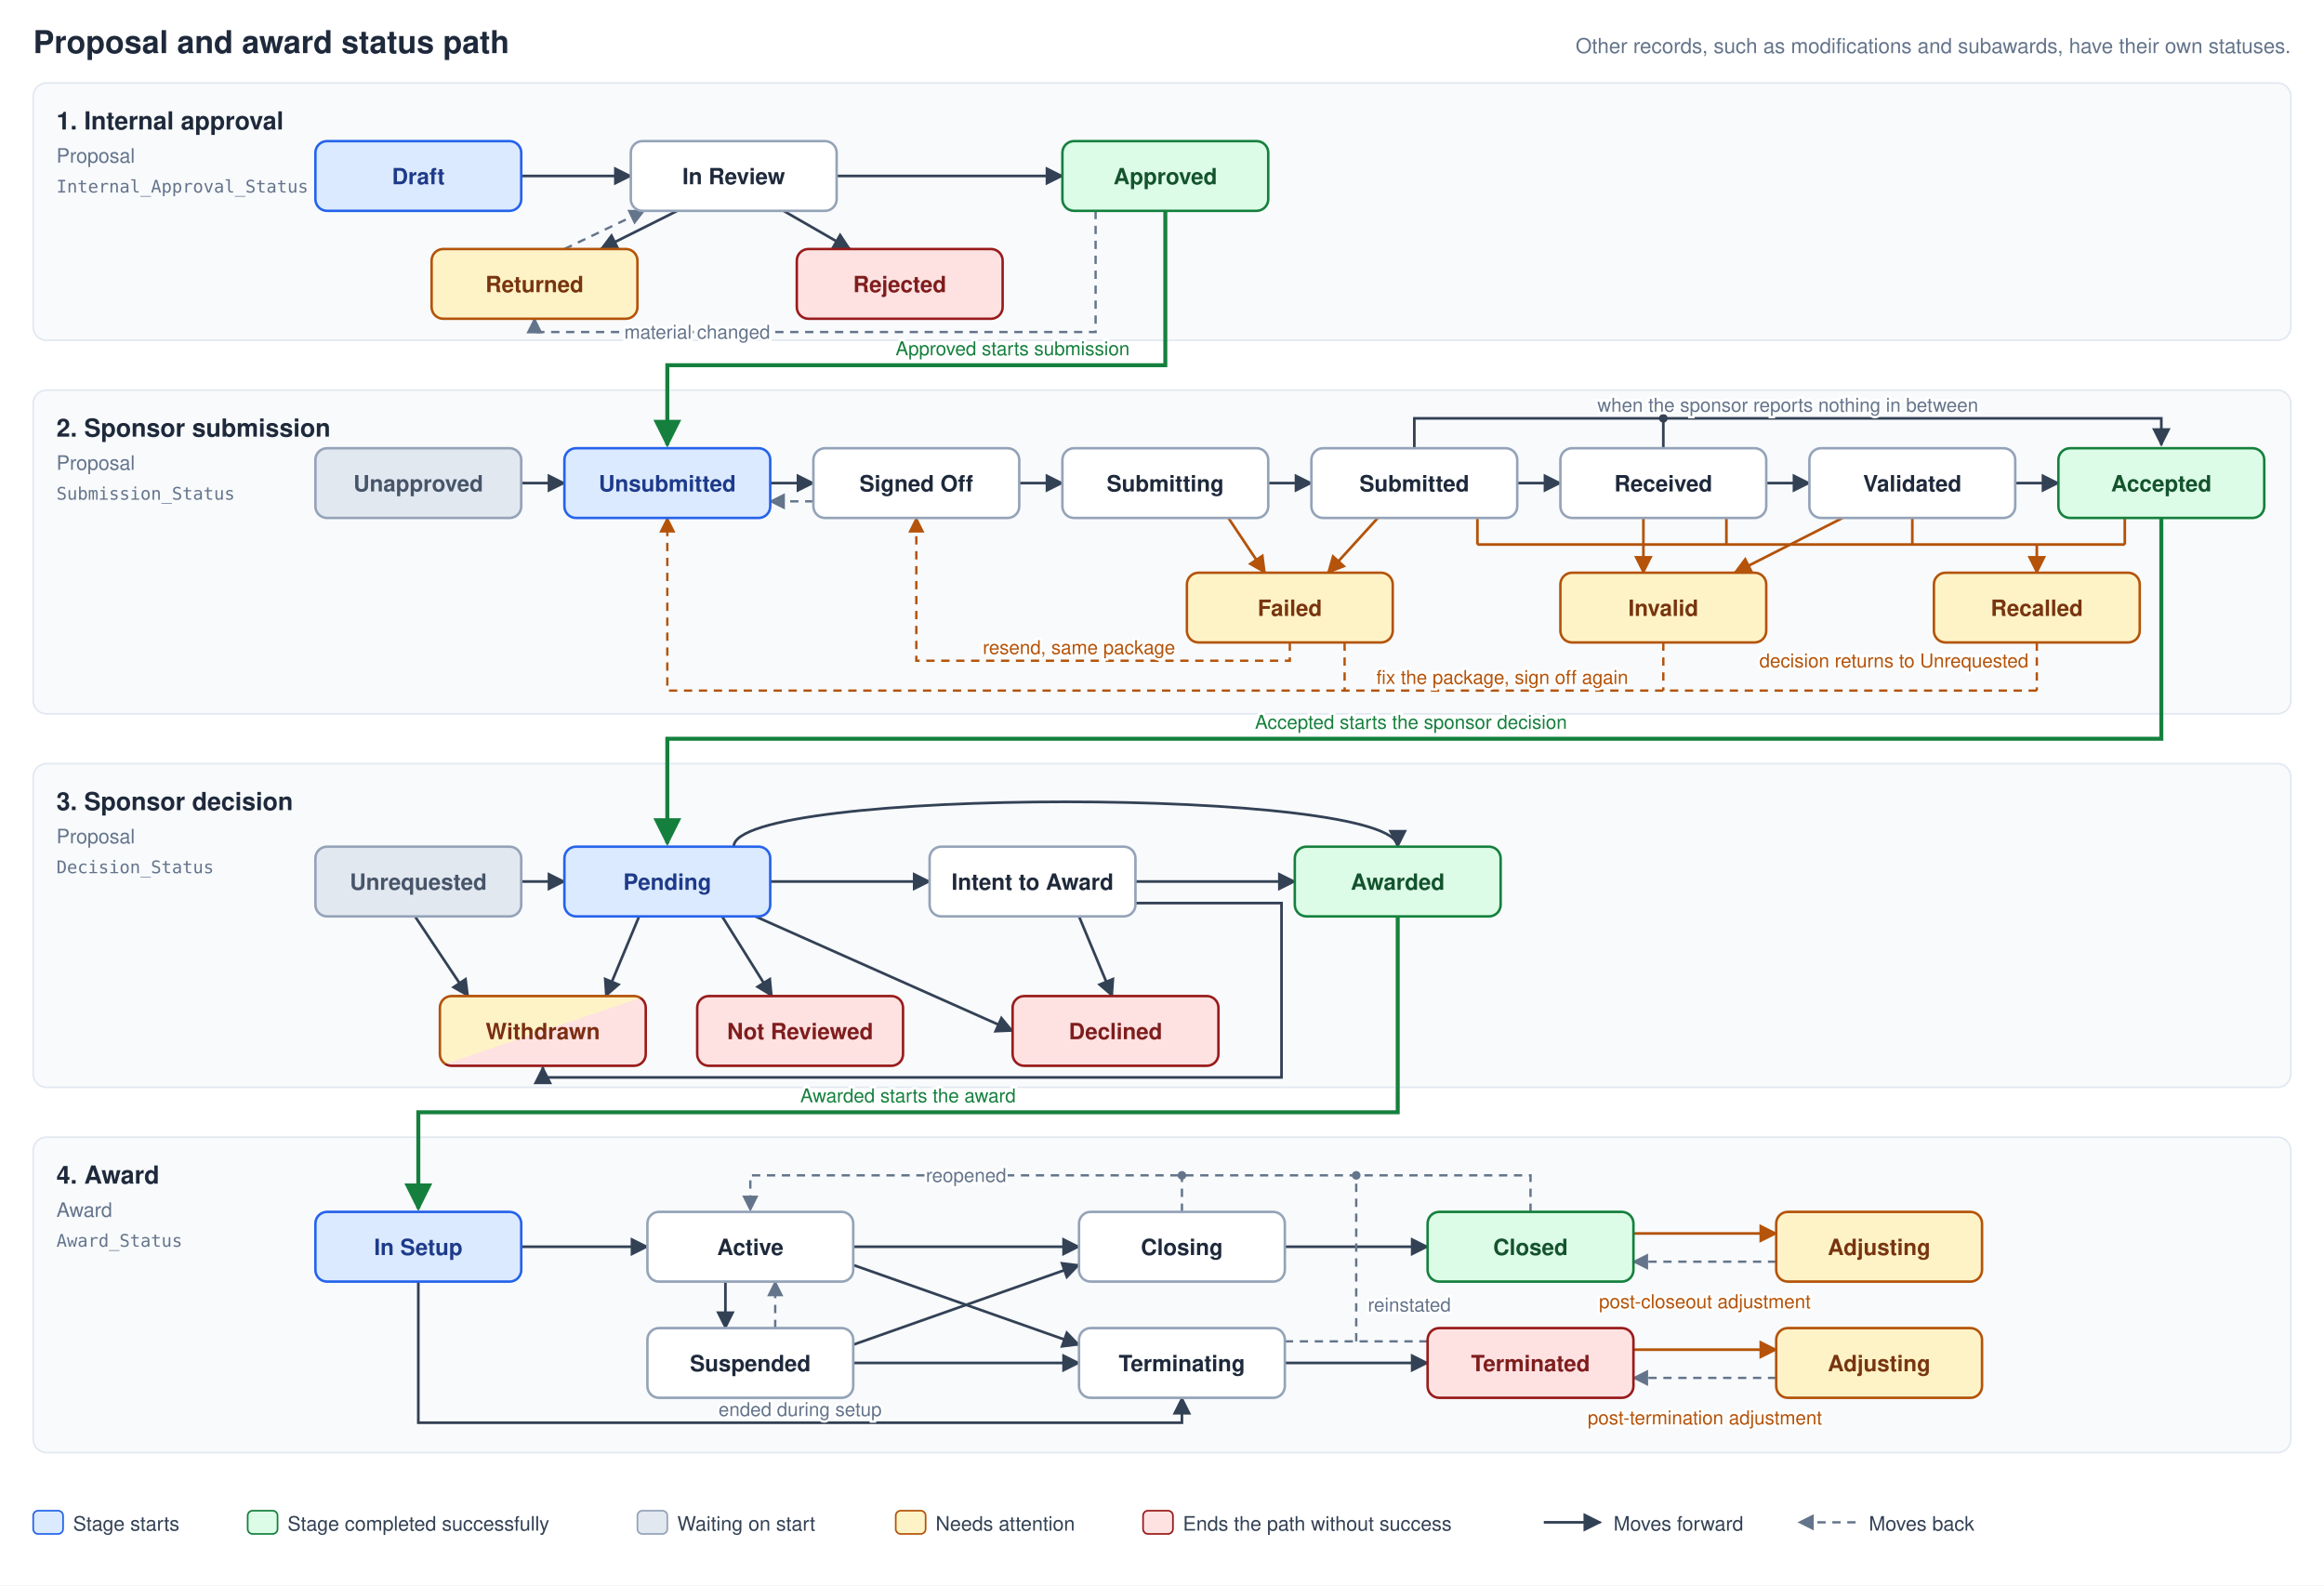
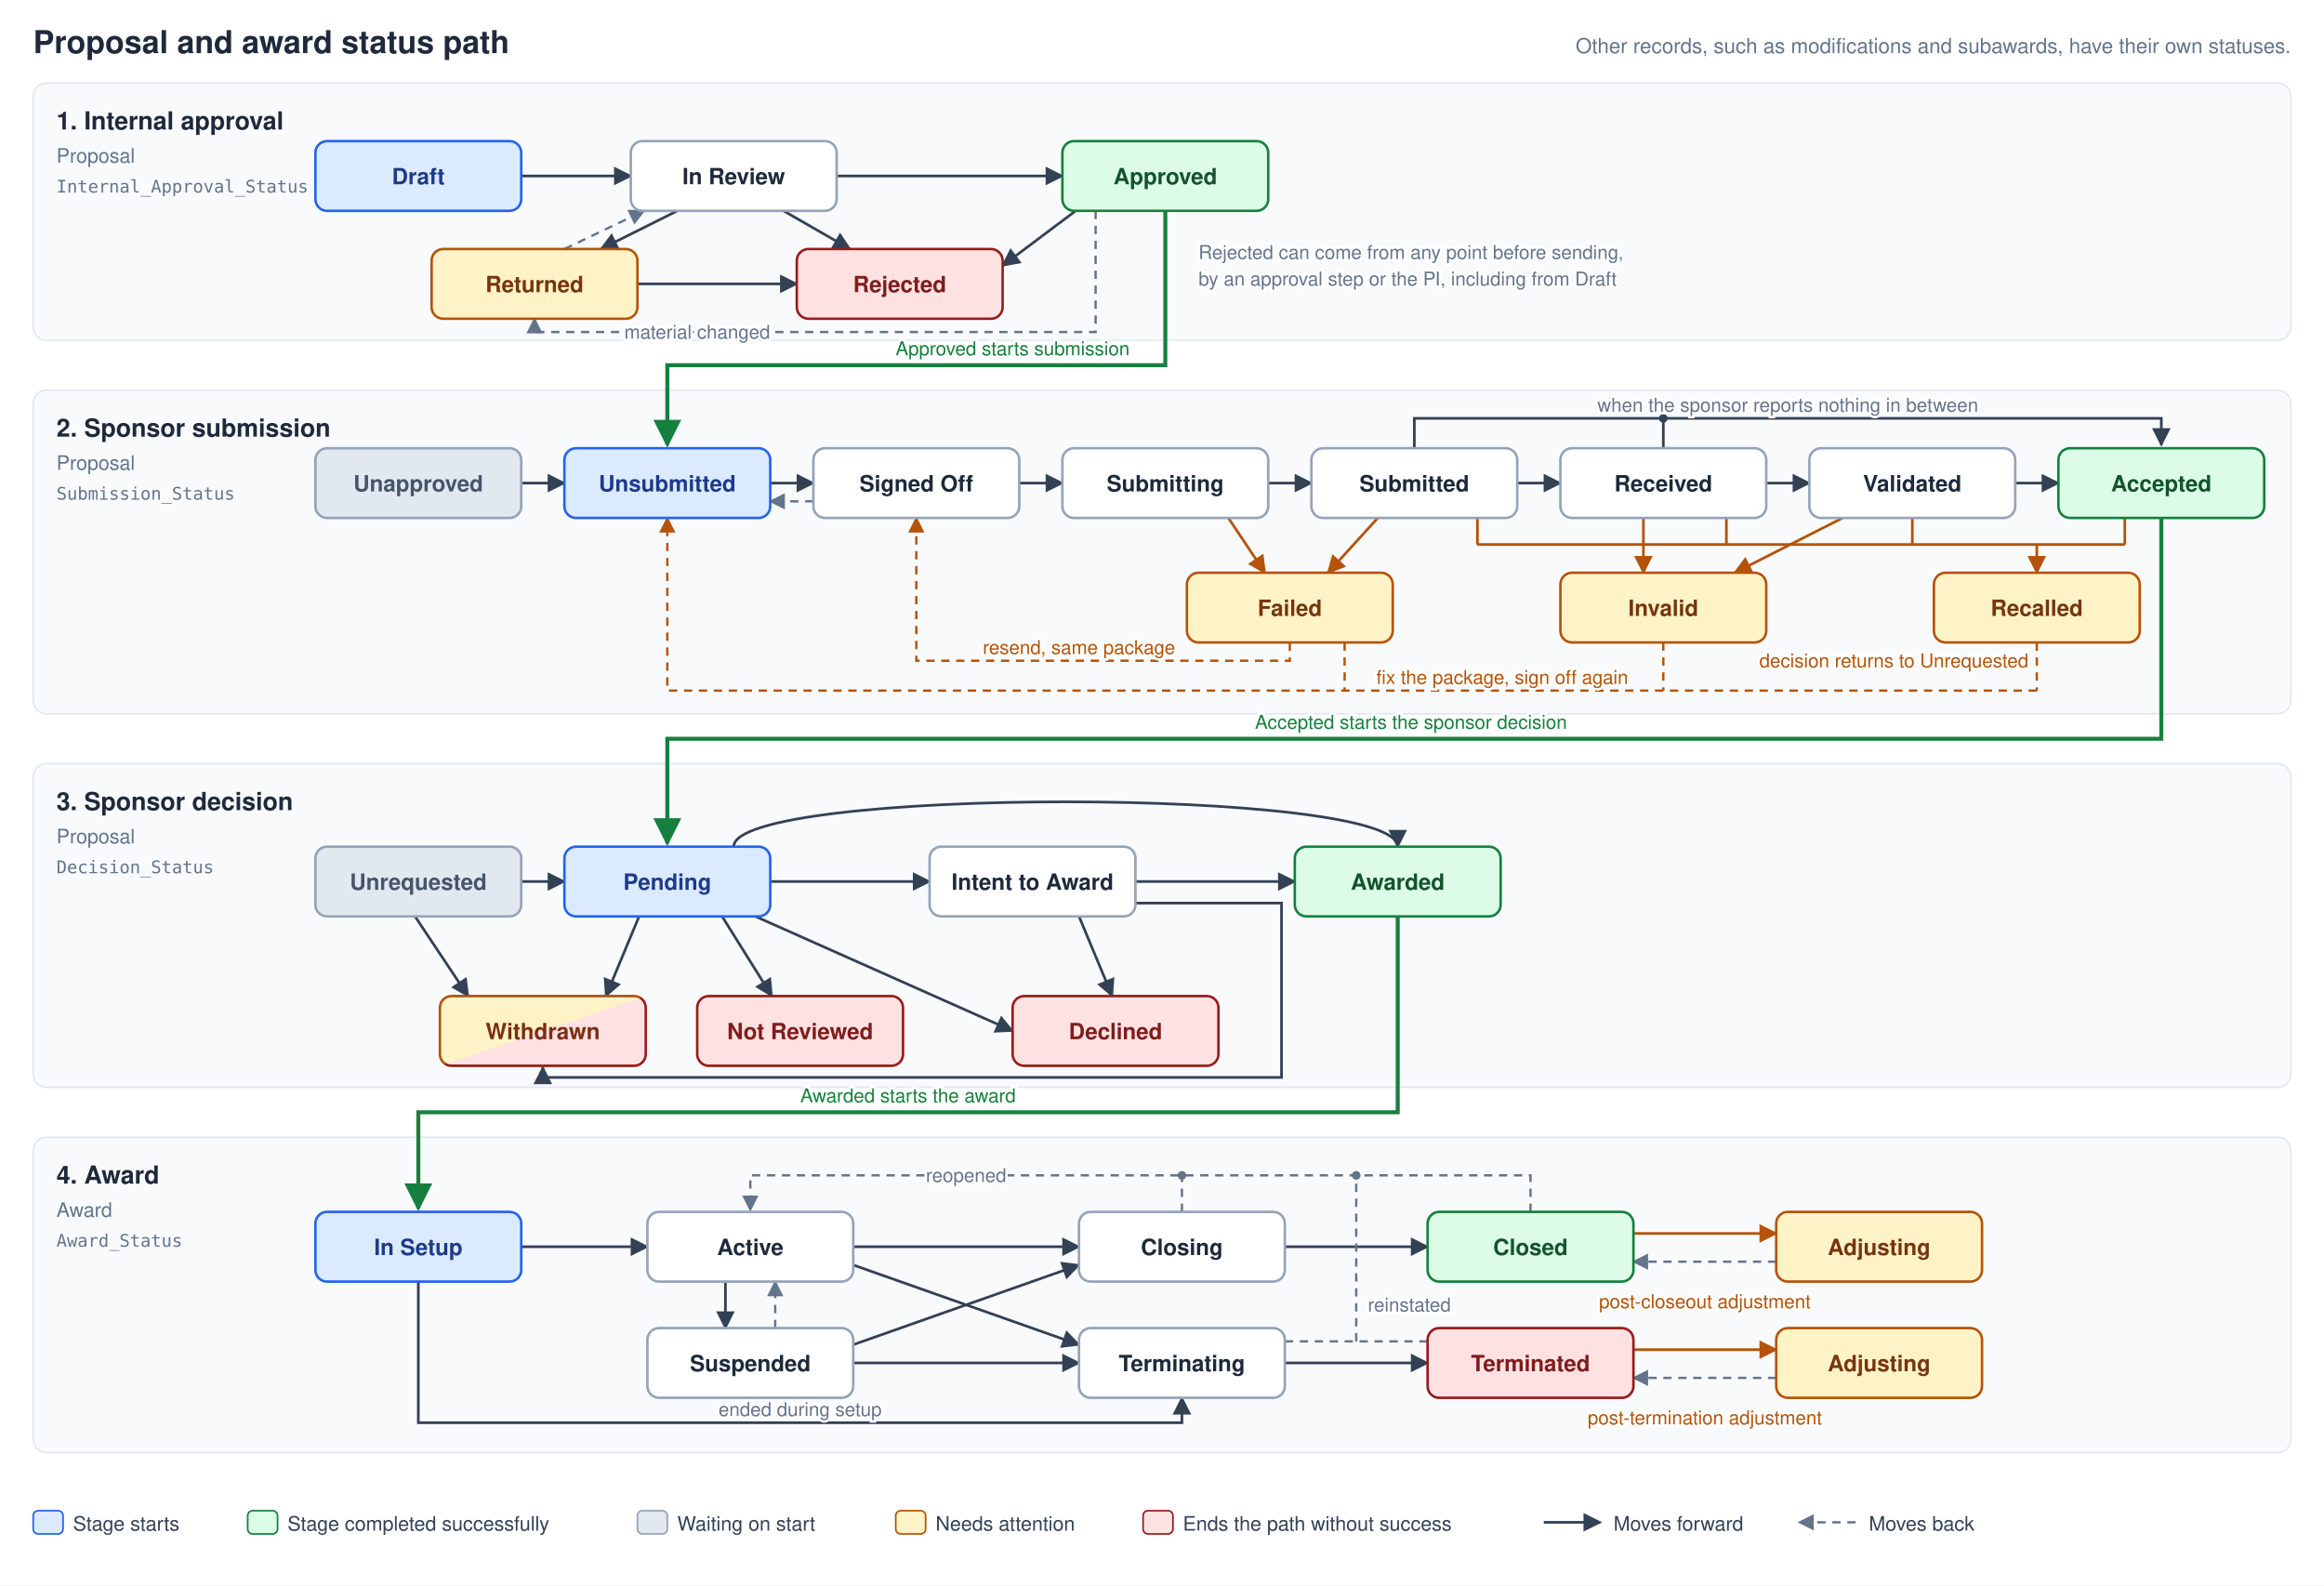
<svg xmlns="http://www.w3.org/2000/svg" viewBox="0 0 1400 955" width="1400" height="955" role="img" aria-labelledby="t d" font-family="-apple-system, BlinkMacSystemFont, 'Segoe UI', Helvetica, Arial, sans-serif">
  <defs>
    <marker id="a" viewBox="0 0 10 10" refX="9" refY="5" markerWidth="7" markerHeight="7" orient="auto-start-reverse">
      <path d="M0 0L10 5L0 10z" fill="#334155" />
    </marker>
    <marker id="g" viewBox="0 0 10 10" refX="9" refY="5" markerWidth="7" markerHeight="7" orient="auto-start-reverse">
      <path d="M0 0L10 5L0 10z" fill="#15803d" />
    </marker>
    <marker id="m" viewBox="0 0 10 10" refX="9" refY="5" markerWidth="7" markerHeight="7" orient="auto-start-reverse">
      <path d="M0 0L10 5L0 10z" fill="#b45309" />
    </marker>
    <marker id="b" viewBox="0 0 10 10" refX="9" refY="5" markerWidth="7" markerHeight="7" orient="auto-start-reverse">
      <path d="M0 0L10 5L0 10z" fill="#64748b" />
    </marker>
    <linearGradient id="wf" x1="0" y1="0" x2="1" y2="1">
      <stop offset="0.5" stop-color="#fef3c7" />
      <stop offset="0.5" stop-color="#fee2e2" />
    </linearGradient>
    <linearGradient id="ws" x1="0" y1="0" x2="1" y2="1">
      <stop offset="0.5" stop-color="#b45309" />
      <stop offset="0.5" stop-color="#991b1b" />
    </linearGradient>
  </defs>
  <rect width="1400" height="955" fill="#ffffff" />
  <rect x="20" y="50" width="1360" height="155" rx="8" fill="#f8fafc" stroke="#e2e8f0" />
  <text x="34" y="78" font-size="15" font-weight="700" fill="#1e293b">1. Internal approval</text>
  <text x="34" y="98" font-size="12" fill="#64748b">Proposal</text>
  <text x="34" y="116" font-size="10.5" fill="#64748b" font-family="Menlo, Consolas, monospace">Internal_Approval_Status</text>
  <rect x="20" y="235" width="1360" height="195" rx="8" fill="#f8fafc" stroke="#e2e8f0" />
  <text x="34" y="263" font-size="15" font-weight="700" fill="#1e293b">2. Sponsor submission</text>
  <text x="34" y="283" font-size="12" fill="#64748b">Proposal</text>
  <text x="34" y="301" font-size="10.5" fill="#64748b" font-family="Menlo, Consolas, monospace">Submission_Status</text>
  <rect x="20" y="460" width="1360" height="195" rx="8" fill="#f8fafc" stroke="#e2e8f0" />
  <text x="34" y="488" font-size="15" font-weight="700" fill="#1e293b">3. Sponsor decision</text>
  <text x="34" y="508" font-size="12" fill="#64748b">Proposal</text>
  <text x="34" y="526" font-size="10.5" fill="#64748b" font-family="Menlo, Consolas, monospace">Decision_Status</text>
  <rect x="20" y="685" width="1360" height="190" rx="8" fill="#f8fafc" stroke="#e2e8f0" />
  <text x="34" y="713" font-size="15" font-weight="700" fill="#1e293b">4. Award</text>
  <text x="34" y="733" font-size="12" fill="#64748b">Award</text>
  <text x="34" y="751" font-size="10.5" fill="#64748b" font-family="Menlo, Consolas, monospace">Award_Status</text>
  <text x="20" y="32" font-size="19" font-weight="700" fill="#1e293b">Proposal and award status path</text>
  <text x="1380" y="32" font-size="12.5" fill="#64748b" text-anchor="end">Other records, such as modifications and subawards, have their own statuses.</text>
  <path d="M314 106H380" fill="none" stroke="#334155" stroke-width="1.6" marker-end="url(#a)" />
  <path d="M504 106H640" fill="none" stroke="#334155" stroke-width="1.6" marker-end="url(#a)" />
  <path d="M660 127V200H322V192" fill="none" stroke="#64748b" stroke-width="1.4" stroke-dasharray="5 4" marker-end="url(#b)" />
  <text x="420" y="204" font-size="11.5" fill="#64748b" text-anchor="middle" paint-order="stroke" stroke="#ffffff" stroke-width="3">material changed</text>
  <path d="M408 127L362 150" fill="none" stroke="#334155" stroke-width="1.6" marker-end="url(#a)" />
  <path d="M340 150L388 127" fill="none" stroke="#64748b" stroke-width="1.4" stroke-dasharray="5 4" marker-end="url(#b)" />
  <path d="M472 127L512 150" fill="none" stroke="#334155" stroke-width="1.6" marker-end="url(#a)" />
+   <path d="M384 171H480" fill="none" stroke="#334155" stroke-width="1.6" marker-end="url(#a)" />
+   <path d="M648 127L604 160" fill="none" stroke="#334155" stroke-width="1.6" marker-end="url(#a)" />
+   <text x="722" y="156" font-size="11.5" fill="#64748b" text-anchor="start" paint-order="stroke" stroke="#ffffff" stroke-width="3">Rejected can come from any point before sending,</text>
+   <text x="722" y="172" font-size="11.5" fill="#64748b" text-anchor="start" paint-order="stroke" stroke="#ffffff" stroke-width="3">by an approval step or the PI, including from Draft</text>
  <path d="M702 127V220H402V268" fill="none" stroke="#15803d" stroke-width="2.4" marker-end="url(#g)" />
  <text x="610" y="214" font-size="11.5" fill="#15803d" text-anchor="middle" paint-order="stroke" stroke="#ffffff" stroke-width="3">Approved starts submission</text>
  <path d="M314 291H340" fill="none" stroke="#334155" stroke-width="1.6" marker-end="url(#a)" />
  <path d="M464 291H490" fill="none" stroke="#334155" stroke-width="1.6" marker-end="url(#a)" />
  <path d="M614 291H640" fill="none" stroke="#334155" stroke-width="1.6" marker-end="url(#a)" />
  <path d="M764 291H790" fill="none" stroke="#334155" stroke-width="1.6" marker-end="url(#a)" />
  <path d="M914 291H940" fill="none" stroke="#334155" stroke-width="1.6" marker-end="url(#a)" />
  <path d="M1064 291H1090" fill="none" stroke="#334155" stroke-width="1.6" marker-end="url(#a)" />
  <path d="M1214 291H1240" fill="none" stroke="#334155" stroke-width="1.6" marker-end="url(#a)" />
  <path d="M740 312L762 345" fill="none" stroke="#b45309" stroke-width="1.6" marker-end="url(#m)" />
  <path d="M830 312L800 345" fill="none" stroke="#b45309" stroke-width="1.6" marker-end="url(#m)" />
  <path d="M990 312V345" fill="none" stroke="#b45309" stroke-width="1.6" marker-end="url(#m)" />
  <path d="M890 312V328" fill="none" stroke="#b45309" stroke-width="1.6" />
  <path d="M1040 312V328" fill="none" stroke="#b45309" stroke-width="1.6" />
  <path d="M1152 312V328" fill="none" stroke="#b45309" stroke-width="1.6" />
  <path d="M1280 312V328" fill="none" stroke="#b45309" stroke-width="1.6" />
  <path d="M890 328H1280" fill="none" stroke="#b45309" stroke-width="1.6" />
  <path d="M1227 328V345" fill="none" stroke="#b45309" stroke-width="1.6" marker-end="url(#m)" />
  <text x="1222" y="402" font-size="11.5" fill="#b45309" text-anchor="end" paint-order="stroke" stroke="#ffffff" stroke-width="3">decision returns to Unrequested</text>
  <path d="M490 302H464" fill="none" stroke="#64748b" stroke-width="1.4" stroke-dasharray="5 4" marker-end="url(#b)" />
  <path d="M1110 312L1045 345" fill="none" stroke="#b45309" stroke-width="1.6" marker-end="url(#m)" />
  <path d="M852 270V252H1302V268" fill="none" stroke="#334155" stroke-width="1.6" marker-end="url(#a)" />
  <path d="M1002 270V252" fill="none" stroke="#334155" stroke-width="1.6" />
  <circle cx="1002" cy="252" r="2.6" fill="#334155" />
  <text x="1077" y="248" font-size="11.5" fill="#64748b" text-anchor="middle" paint-order="stroke" stroke="#ffffff" stroke-width="3">when the sponsor reports nothing in between</text>
  <path d="M777 387V398H552V312" fill="none" stroke="#b45309" stroke-width="1.4" stroke-dasharray="5 4" marker-end="url(#m)" />
  <text x="650" y="394" font-size="11.5" fill="#b45309" text-anchor="middle" paint-order="stroke" stroke="#ffffff" stroke-width="3">resend, same package</text>
  <path d="M810 387V416M1002 387V416M1227 387V416" fill="none" stroke="#b45309" stroke-width="1.4" stroke-dasharray="5 4" />
  <path d="M1227 416H402V312" fill="none" stroke="#b45309" stroke-width="1.4" stroke-dasharray="5 4" marker-end="url(#m)" />
  <text x="905" y="412" font-size="11.5" fill="#b45309" text-anchor="middle" paint-order="stroke" stroke="#ffffff" stroke-width="3">fix the package, sign off again</text>
  <path d="M1302 312V445H402V508" fill="none" stroke="#15803d" stroke-width="2.4" marker-end="url(#g)" />
  <text x="850" y="439" font-size="11.5" fill="#15803d" text-anchor="middle" paint-order="stroke" stroke="#ffffff" stroke-width="3">Accepted starts the sponsor decision</text>
  <path d="M314 531H340" fill="none" stroke="#334155" stroke-width="1.6" marker-end="url(#a)" />
  <path d="M464 531H560" fill="none" stroke="#334155" stroke-width="1.6" marker-end="url(#a)" />
  <path d="M684 531H780" fill="none" stroke="#334155" stroke-width="1.6" marker-end="url(#a)" />
  <path d="M442 510C442 474 842 474 842 510" fill="none" stroke="#334155" stroke-width="1.6" marker-end="url(#a)" />
  <path d="M250 552L282 600" fill="none" stroke="#334155" stroke-width="1.6" marker-end="url(#a)" />
  <path d="M385 552L365 600" fill="none" stroke="#334155" stroke-width="1.6" marker-end="url(#a)" />
  <path d="M435 552L465 600" fill="none" stroke="#334155" stroke-width="1.6" marker-end="url(#a)" />
  <path d="M455 552L610 621" fill="none" stroke="#334155" stroke-width="1.6" marker-end="url(#a)" />
  <path d="M684 544H772V649H327V643" fill="none" stroke="#334155" stroke-width="1.6" marker-end="url(#a)" />
  <path d="M650 552L670 600" fill="none" stroke="#334155" stroke-width="1.6" marker-end="url(#a)" />
  <path d="M842 552V670H252V728" fill="none" stroke="#15803d" stroke-width="2.4" marker-end="url(#g)" />
  <text x="547" y="664" font-size="11.5" fill="#15803d" text-anchor="middle" paint-order="stroke" stroke="#ffffff" stroke-width="3">Awarded starts the award</text>
  <text x="1027" y="788" font-size="11.5" fill="#b45309" text-anchor="middle" paint-order="stroke" stroke="#ffffff" stroke-width="3">post-closeout adjustment</text>
  <path d="M984 743H1070" fill="none" stroke="#b45309" stroke-width="1.6" marker-end="url(#m)" />
  <path d="M1070 760H984" fill="none" stroke="#64748b" stroke-width="1.4" stroke-dasharray="5 4" marker-end="url(#b)" />
  <path d="M314 751H390" fill="none" stroke="#334155" stroke-width="1.6" marker-end="url(#a)" />
  <path d="M514 751H650" fill="none" stroke="#334155" stroke-width="1.6" marker-end="url(#a)" />
  <path d="M514 810L650 762" fill="none" stroke="#334155" stroke-width="1.6" marker-end="url(#a)" />
  <path d="M514 762L650 810" fill="none" stroke="#334155" stroke-width="1.6" marker-end="url(#a)" />
  <path d="M774 751H860" fill="none" stroke="#334155" stroke-width="1.6" marker-end="url(#a)" />
  <path d="M922 730V708H452V729" fill="none" stroke="#64748b" stroke-width="1.4" stroke-dasharray="5 4" marker-end="url(#b)" />
  <path d="M712 730V708" fill="none" stroke="#64748b" stroke-width="1.4" stroke-dasharray="5 4" />
  <text x="582" y="712" font-size="11.5" fill="#64748b" text-anchor="middle" paint-order="stroke" stroke="#ffffff" stroke-width="3">reopened</text>
  <path d="M774 808H860" fill="none" stroke="#64748b" stroke-width="1.4" stroke-dasharray="5 4" />
  <path d="M817 808V708" fill="none" stroke="#64748b" stroke-width="1.4" stroke-dasharray="5 4" />
  <circle cx="817" cy="708" r="2.6" fill="#64748b" />
  <circle cx="712" cy="708" r="2.6" fill="#64748b" />
  <text x="824" y="790" font-size="11.5" fill="#64748b" text-anchor="start" paint-order="stroke" stroke="#ffffff" stroke-width="3">reinstated</text>
  <text x="1027" y="858" font-size="11.5" fill="#b45309" text-anchor="middle" paint-order="stroke" stroke="#ffffff" stroke-width="3">post-termination adjustment</text>
  <path d="M984 813H1070" fill="none" stroke="#b45309" stroke-width="1.6" marker-end="url(#m)" />
  <path d="M1070 830H984" fill="none" stroke="#64748b" stroke-width="1.4" stroke-dasharray="5 4" marker-end="url(#b)" />
  <path d="M437 772V800" fill="none" stroke="#334155" stroke-width="1.6" marker-end="url(#a)" />
  <path d="M467 800V772" fill="none" stroke="#64748b" stroke-width="1.4" stroke-dasharray="5 4" marker-end="url(#b)" />
  <path d="M514 821H650" fill="none" stroke="#334155" stroke-width="1.6" marker-end="url(#a)" />
  <path d="M774 821H860" fill="none" stroke="#334155" stroke-width="1.6" marker-end="url(#a)" />
  <path d="M252 772V857H712V842" fill="none" stroke="#334155" stroke-width="1.6" marker-end="url(#a)" />
  <text x="482" y="853" font-size="11.5" fill="#64748b" text-anchor="middle" paint-order="stroke" stroke="#ffffff" stroke-width="3">ended during setup</text>
  <rect x="190" y="85" width="124" height="42" rx="7" fill="#dbeafe" stroke="#2563eb" stroke-width="1.5" />
  <text x="252.0" y="111" font-size="13.5" font-weight="600" fill="#1e3a8a" text-anchor="middle">Draft</text>
  <rect x="380" y="85" width="124" height="42" rx="7" fill="#ffffff" stroke="#94a3b8" stroke-width="1.5" />
  <text x="442.0" y="111" font-size="13.5" font-weight="600" fill="#1e293b" text-anchor="middle">In Review</text>
  <rect x="640" y="85" width="124" height="42" rx="7" fill="#dcfce7" stroke="#15803d" stroke-width="1.5" />
  <text x="702.0" y="111" font-size="13.5" font-weight="600" fill="#14532d" text-anchor="middle">Approved</text>
  <rect x="260" y="150" width="124" height="42" rx="7" fill="#fef3c7" stroke="#b45309" stroke-width="1.5" />
  <text x="322.0" y="176" font-size="13.5" font-weight="600" fill="#78350f" text-anchor="middle">Returned</text>
  <rect x="480" y="150" width="124" height="42" rx="7" fill="#fee2e2" stroke="#991b1b" stroke-width="1.5" />
  <text x="542.0" y="176" font-size="13.5" font-weight="600" fill="#7f1d1d" text-anchor="middle">Rejected</text>
  <rect x="190" y="270" width="124" height="42" rx="7" fill="#e2e8f0" stroke="#94a3b8" stroke-width="1.5" />
  <text x="252.0" y="296" font-size="13.5" font-weight="600" fill="#475569" text-anchor="middle">Unapproved</text>
  <rect x="340" y="270" width="124" height="42" rx="7" fill="#dbeafe" stroke="#2563eb" stroke-width="1.5" />
  <text x="402.0" y="296" font-size="13.5" font-weight="600" fill="#1e3a8a" text-anchor="middle">Unsubmitted</text>
  <rect x="490" y="270" width="124" height="42" rx="7" fill="#ffffff" stroke="#94a3b8" stroke-width="1.5" />
  <text x="552.0" y="296" font-size="13.5" font-weight="600" fill="#1e293b" text-anchor="middle">Signed Off</text>
  <rect x="640" y="270" width="124" height="42" rx="7" fill="#ffffff" stroke="#94a3b8" stroke-width="1.5" />
  <text x="702.0" y="296" font-size="13.5" font-weight="600" fill="#1e293b" text-anchor="middle">Submitting</text>
  <rect x="790" y="270" width="124" height="42" rx="7" fill="#ffffff" stroke="#94a3b8" stroke-width="1.5" />
  <text x="852.0" y="296" font-size="13.5" font-weight="600" fill="#1e293b" text-anchor="middle">Submitted</text>
  <rect x="940" y="270" width="124" height="42" rx="7" fill="#ffffff" stroke="#94a3b8" stroke-width="1.5" />
  <text x="1002.0" y="296" font-size="13.5" font-weight="600" fill="#1e293b" text-anchor="middle">Received</text>
  <rect x="1090" y="270" width="124" height="42" rx="7" fill="#ffffff" stroke="#94a3b8" stroke-width="1.5" />
  <text x="1152.0" y="296" font-size="13.5" font-weight="600" fill="#1e293b" text-anchor="middle">Validated</text>
  <rect x="1240" y="270" width="124" height="42" rx="7" fill="#dcfce7" stroke="#15803d" stroke-width="1.5" />
  <text x="1302.0" y="296" font-size="13.5" font-weight="600" fill="#14532d" text-anchor="middle">Accepted</text>
  <rect x="715" y="345" width="124" height="42" rx="7" fill="#fef3c7" stroke="#b45309" stroke-width="1.5" />
  <text x="777.0" y="371" font-size="13.5" font-weight="600" fill="#78350f" text-anchor="middle">Failed</text>
  <rect x="940" y="345" width="124" height="42" rx="7" fill="#fef3c7" stroke="#b45309" stroke-width="1.5" />
  <text x="1002.0" y="371" font-size="13.5" font-weight="600" fill="#78350f" text-anchor="middle">Invalid</text>
  <rect x="1165" y="345" width="124" height="42" rx="7" fill="#fef3c7" stroke="#b45309" stroke-width="1.5" />
  <text x="1227.0" y="371" font-size="13.5" font-weight="600" fill="#78350f" text-anchor="middle">Recalled</text>
  <rect x="190" y="510" width="124" height="42" rx="7" fill="#e2e8f0" stroke="#94a3b8" stroke-width="1.5" />
  <text x="252.0" y="536" font-size="13.5" font-weight="600" fill="#475569" text-anchor="middle">Unrequested</text>
  <rect x="340" y="510" width="124" height="42" rx="7" fill="#dbeafe" stroke="#2563eb" stroke-width="1.5" />
  <text x="402.0" y="536" font-size="13.5" font-weight="600" fill="#1e3a8a" text-anchor="middle">Pending</text>
  <rect x="560" y="510" width="124" height="42" rx="7" fill="#ffffff" stroke="#94a3b8" stroke-width="1.5" />
  <text x="622.0" y="536" font-size="13.5" font-weight="600" fill="#1e293b" text-anchor="middle">Intent to Award</text>
  <rect x="780" y="510" width="124" height="42" rx="7" fill="#dcfce7" stroke="#15803d" stroke-width="1.5" />
  <text x="842.0" y="536" font-size="13.5" font-weight="600" fill="#14532d" text-anchor="middle">Awarded</text>
  <rect x="265" y="600" width="124" height="42" rx="7" fill="url(#wf)" stroke="url(#ws)" stroke-width="1.5" />
  <text x="327.0" y="626" font-size="13.5" font-weight="600" fill="#7c2d12" text-anchor="middle">Withdrawn</text>
  <rect x="420" y="600" width="124" height="42" rx="7" fill="#fee2e2" stroke="#991b1b" stroke-width="1.5" />
  <text x="482.0" y="626" font-size="13.5" font-weight="600" fill="#7f1d1d" text-anchor="middle">Not Reviewed</text>
  <rect x="610" y="600" width="124" height="42" rx="7" fill="#fee2e2" stroke="#991b1b" stroke-width="1.5" />
  <text x="672.0" y="626" font-size="13.5" font-weight="600" fill="#7f1d1d" text-anchor="middle">Declined</text>
  <rect x="190" y="730" width="124" height="42" rx="7" fill="#dbeafe" stroke="#2563eb" stroke-width="1.5" />
  <text x="252.0" y="756" font-size="13.5" font-weight="600" fill="#1e3a8a" text-anchor="middle">In Setup</text>
  <rect x="390" y="730" width="124" height="42" rx="7" fill="#ffffff" stroke="#94a3b8" stroke-width="1.5" />
  <text x="452.0" y="756" font-size="13.5" font-weight="600" fill="#1e293b" text-anchor="middle">Active</text>
  <rect x="650" y="730" width="124" height="42" rx="7" fill="#ffffff" stroke="#94a3b8" stroke-width="1.5" />
  <text x="712.0" y="756" font-size="13.5" font-weight="600" fill="#1e293b" text-anchor="middle">Closing</text>
  <rect x="860" y="730" width="124" height="42" rx="7" fill="#dcfce7" stroke="#15803d" stroke-width="1.5" />
  <text x="922.0" y="756" font-size="13.5" font-weight="600" fill="#14532d" text-anchor="middle">Closed</text>
  <rect x="390" y="800" width="124" height="42" rx="7" fill="#ffffff" stroke="#94a3b8" stroke-width="1.5" />
  <text x="452.0" y="826" font-size="13.5" font-weight="600" fill="#1e293b" text-anchor="middle">Suspended</text>
  <rect x="650" y="800" width="124" height="42" rx="7" fill="#ffffff" stroke="#94a3b8" stroke-width="1.5" />
  <text x="712.0" y="826" font-size="13.5" font-weight="600" fill="#1e293b" text-anchor="middle">Terminating</text>
  <rect x="860" y="800" width="124" height="42" rx="7" fill="#fee2e2" stroke="#991b1b" stroke-width="1.5" />
  <text x="922.0" y="826" font-size="13.5" font-weight="600" fill="#7f1d1d" text-anchor="middle">Terminated</text>
  <rect x="1070" y="730" width="124" height="42" rx="7" fill="#fef3c7" stroke="#b45309" stroke-width="1.5" />
  <text x="1132.0" y="756" font-size="13.5" font-weight="600" fill="#78350f" text-anchor="middle">Adjusting</text>
  <rect x="1070" y="800" width="124" height="42" rx="7" fill="#fef3c7" stroke="#b45309" stroke-width="1.5" />
  <text x="1132.0" y="826" font-size="13.5" font-weight="600" fill="#78350f" text-anchor="middle">Adjusting</text>
  <rect x="20" y="910" width="18" height="14" rx="3" fill="#dbeafe" stroke="#2563eb" />
  <text x="44" y="922" font-size="12" fill="#334155">Stage starts</text>
  <rect x="149.2" y="910" width="18" height="14" rx="3" fill="#dcfce7" stroke="#15803d" />
  <text x="173.2" y="922" font-size="12" fill="#334155">Stage completed successfully</text>
  <rect x="384.0" y="910" width="18" height="14" rx="3" fill="#e2e8f0" stroke="#94a3b8" />
  <text x="408.0" y="922" font-size="12" fill="#334155">Waiting on start</text>
  <rect x="539.6" y="910" width="18" height="14" rx="3" fill="#fef3c7" stroke="#b45309" />
  <text x="563.6" y="922" font-size="12" fill="#334155">Needs attention</text>
  <rect x="688.6" y="910" width="18" height="14" rx="3" fill="#fee2e2" stroke="#991b1b" />
  <text x="712.6" y="922" font-size="12" fill="#334155">Ends the path without success</text>
  <path d="M930.0 917H964.0" stroke="#334155" stroke-width="1.6" marker-end="url(#a)" />
  <text x="972.0" y="922" font-size="12" fill="#334155">Moves forward</text>
  <path d="M1117.8 917H1083.8" stroke="#64748b" stroke-width="1.4" stroke-dasharray="5 4" marker-end="url(#b)" />
  <text x="1125.8" y="922" font-size="12" fill="#334155">Moves back</text>
</svg>
